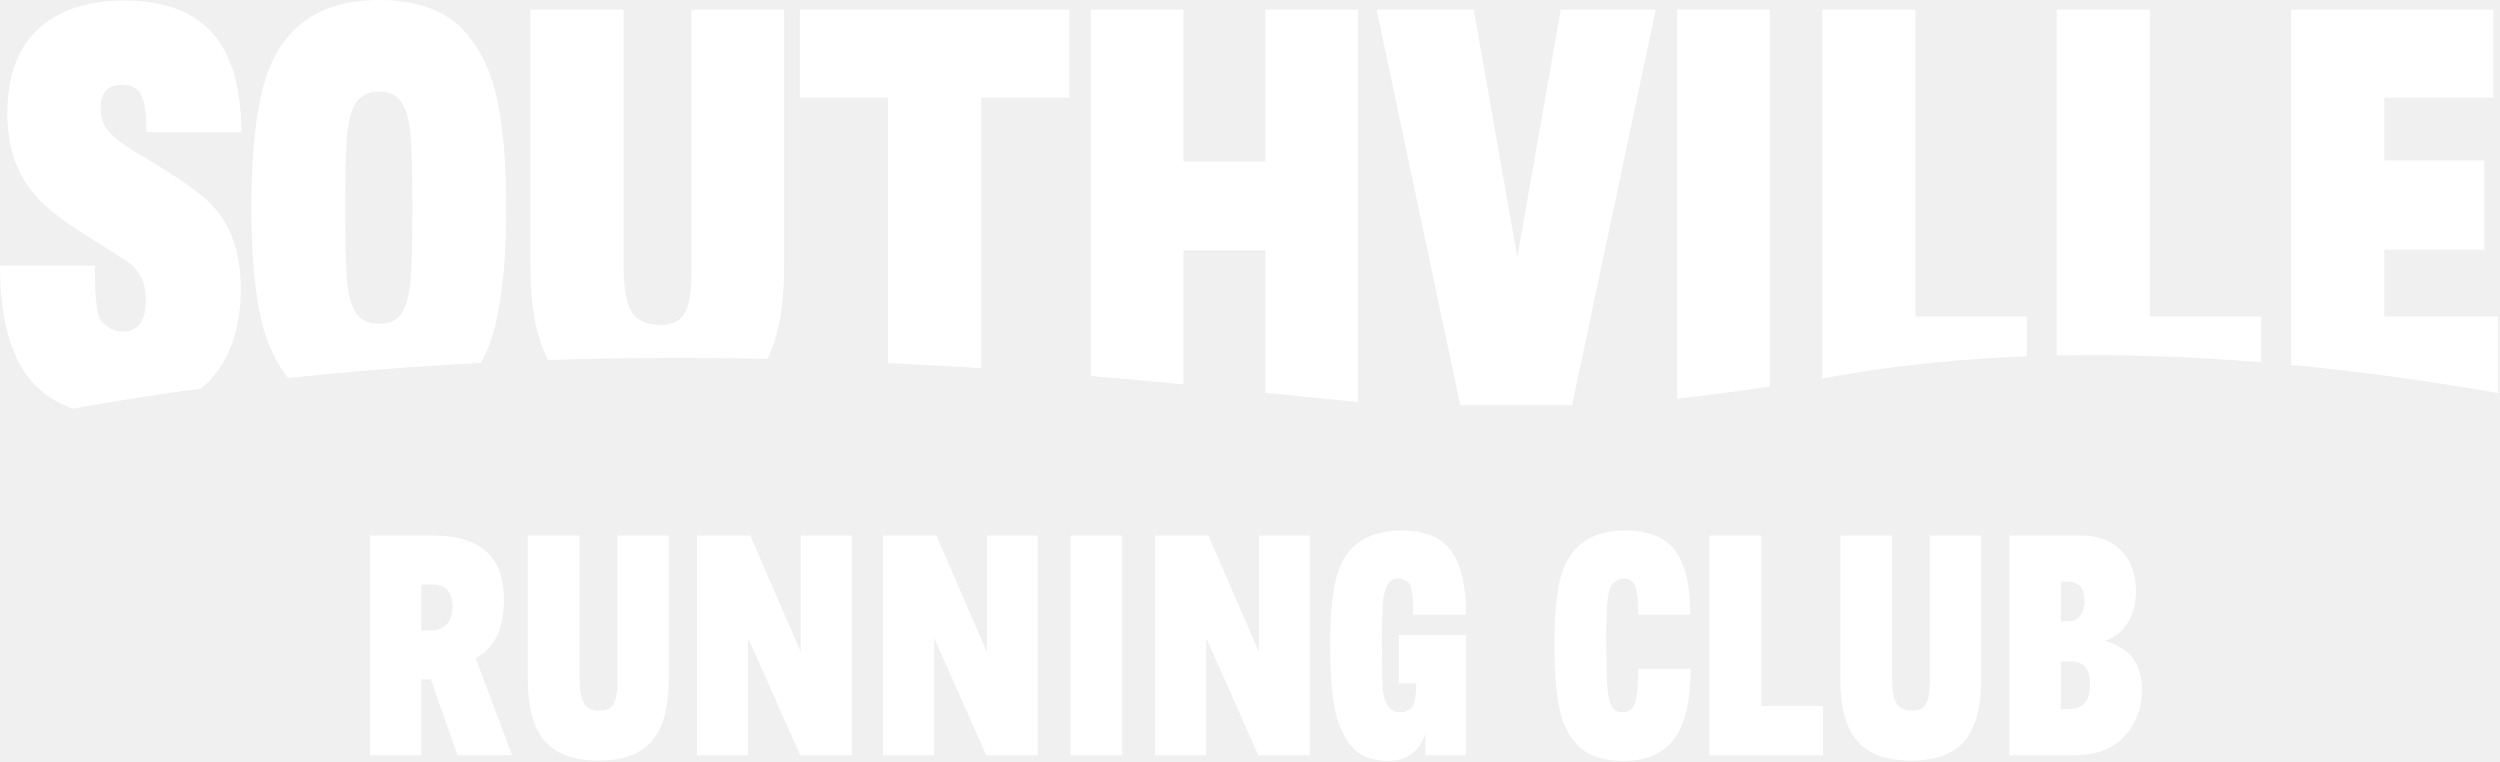
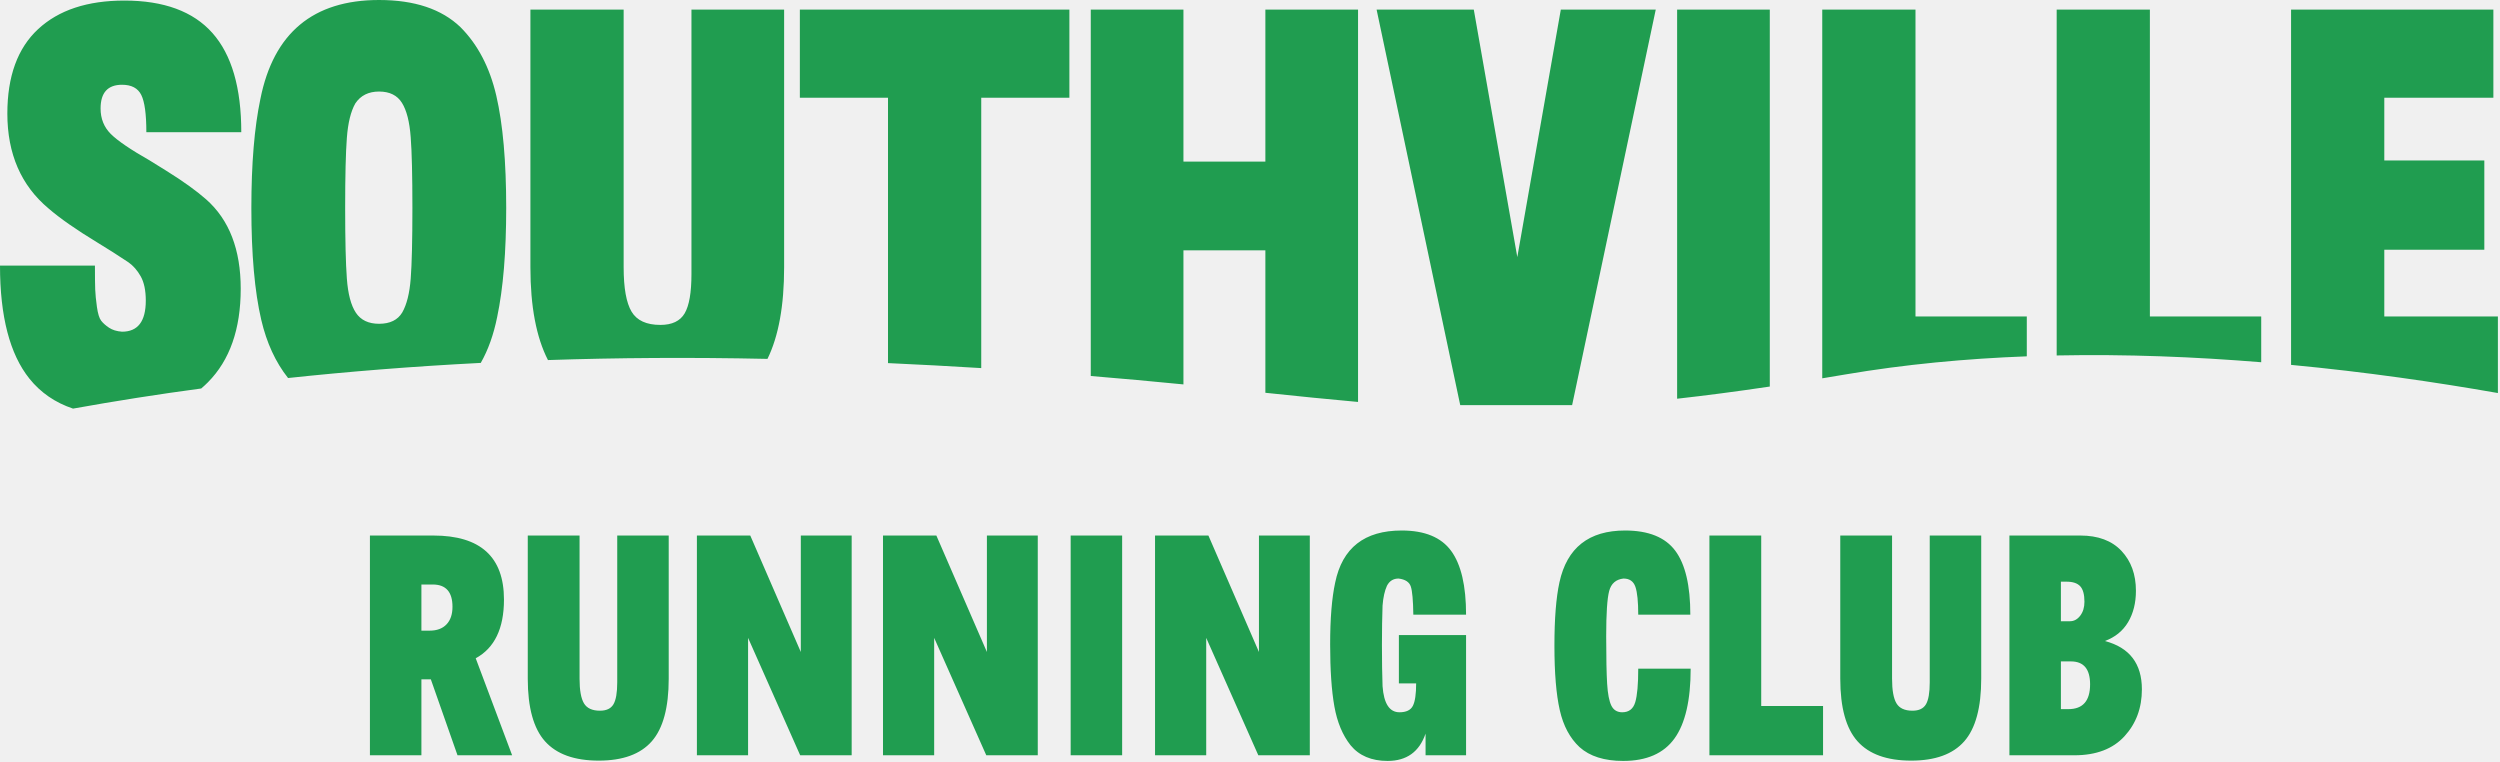
<svg xmlns="http://www.w3.org/2000/svg" xml:space="preserve" style="fill-rule:evenodd;clip-rule:evenodd;stroke-linejoin:round;stroke-miterlimit:2" viewBox="0 0 876 267">
-   <path d="M348.918 547.276c-6.265-2.1-11.362-5.606-15.291-10.517-6.864-8.58-10.296-21.78-10.296-39.6h33.264c0 3.96.033 6.765.099 8.415.066 1.65.264 3.663.594 6.039.33 2.376.825 3.993 1.485 4.851.66.858 1.584 1.683 2.772 2.475 1.188.792 2.706 1.254 4.554 1.386 5.544 0 8.316-3.63 8.316-10.89 0-3.564-.594-6.402-1.782-8.514-1.188-2.112-2.64-3.762-4.356-4.95a304.805 304.805 0 0 0-10.89-6.93c-7.392-4.488-13.068-8.448-17.028-11.88-9.636-8.052-14.454-19.14-14.454-33.264 0-13.068 3.597-22.935 10.791-29.601 7.194-6.666 17.259-9.999 30.195-9.999 13.86 0 24.156 3.795 30.888 11.385 6.732 7.59 10.098 19.173 10.098 34.749h-33.264c0-6.336-.594-10.692-1.782-13.068-1.188-2.376-3.432-3.564-6.732-3.564-5.016 0-7.524 2.772-7.524 8.316 0 3.564 1.188 6.534 3.564 8.91 2.376 2.376 6.93 5.478 13.662 9.306l5.742 3.564c5.94 3.696 10.626 7.062 14.058 10.098 8.052 7.128 12.078 17.556 12.078 31.284 0 14.124-3.828 25.047-11.484 32.769a37.184 37.184 0 0 1-2.356 2.18 1014.466 1014.466 0 0 0-44.921 7.05ZM424.269 536.558c-4.381-5.525-7.513-12.323-9.396-20.391-2.31-9.9-3.465-22.968-3.465-39.204 0-15.444 1.056-28.182 3.168-38.214 4.62-23.1 18.48-34.65 41.58-34.65 12.408 0 21.912 3.168 28.512 9.504 6.072 6.072 10.263 14.091 12.573 24.057 2.31 9.966 3.465 23.067 3.465 39.303 0 15.444-1.056 28.182-3.168 38.214-1.246 6.197-3.161 11.557-5.744 16.083-24.246 1.243-46.77 3.082-67.525 5.298Zm42.975-34.845c.396-5.148.594-13.398.594-24.75s-.198-19.602-.594-24.75c-.396-5.412-1.419-9.438-3.069-12.078-1.65-2.64-4.323-3.96-8.019-3.96-3.696 0-6.468 1.386-8.316 4.158-1.584 2.772-2.574 6.798-2.97 12.078-.396 5.148-.594 13.332-.594 24.552 0 11.22.198 19.47.594 24.75.396 5.412 1.452 9.405 3.168 11.979 1.716 2.574 4.422 3.861 8.118 3.861 3.828 0 6.534-1.32 8.118-3.96 1.584-2.772 2.574-6.732 2.97-11.88ZM515.336 530.265c-4.099-7.988-6.149-18.825-6.149-32.512v-90.288h32.67v90.288c0 7.26.924 12.441 2.772 15.543 1.848 3.102 5.214 4.653 10.098 4.653 4.092 0 6.93-1.353 8.514-4.059 1.584-2.706 2.376-7.293 2.376-13.761v-92.664h32.472v90.288c0 13.454-1.944 24.154-5.833 32.1-27.147-.592-52.804-.392-76.92.412ZM634.488 531.33v-92.977H603.6v-30.888h94.446v30.888h-30.888v94.728a2027.645 2027.645 0 0 0-32.67-1.751ZM705.537 535.849V407.465h32.472v53.262h28.71v-53.262h32.472v137.479c-10.315-.912-20.977-2.015-32.472-3.213v-49.918h-28.71v46.983a2075.51 2075.51 0 0 0-32.472-2.947ZM870.24 407.465h33.264l-29.304 138.6h-39.204l-29.304-138.6h34.056l15.246 86.724 15.246-86.724ZM943.467 539.546c-11.673 1.737-22.434 3.146-32.472 4.266V407.465h32.472v132.081ZM961.848 536.661V407.465h32.67v107.514h39.002v13.978c-21.37.81-42.775 2.807-63.67 6.365-2.717.462-5.389.91-8.002 1.339ZM1043.99 528.653V407.465h32.66v107.514h39.01v16.051c-23.11-1.892-47.29-2.871-71.67-2.377ZM1126.12 531.954V407.465h70.89v30.888h-38.22v21.978h35.05v31.284h-35.05v23.364h39.8v26.842c-21.7-3.816-46.3-7.389-72.47-9.867Z" style="fill:#fff;fill-rule:nonzero" transform="translate(-323.331 -404.099)" />
-   <path d="m690.022 641.759 12.76 33.99h-19.14l-9.35-26.62h-3.3v26.62h-18.04v-77h22.22c16.5 0 24.75 7.48 24.75 22.44 0 10.12-3.3 16.977-9.9 20.57Zm-8.14-18.04c0-5.207-2.31-7.81-6.93-7.81h-3.96v16.17h2.86c2.567 0 4.547-.733 5.94-2.2 1.394-1.467 2.09-3.52 2.09-6.16ZM739.609 598.749h18.04v50.16c0 10.12-1.98 17.435-5.94 21.945-3.96 4.51-10.157 6.765-18.59 6.765-8.507 0-14.777-2.255-18.81-6.765-4.033-4.51-6.05-11.825-6.05-21.945v-50.16h18.15v50.16c0 4.033.513 6.912 1.54 8.635 1.027 1.723 2.897 2.585 5.61 2.585 2.273 0 3.85-.752 4.73-2.255.88-1.503 1.32-4.052 1.32-7.645v-51.48ZM821.756 598.749v77h-18.04l-18.26-41.14v41.14h-17.93v-77h18.7l17.71 40.81v-40.81h17.82ZM886.963 598.749v77h-18.04l-18.26-41.14v41.14h-17.93v-77h18.7l17.71 40.81v-40.81h17.82ZM898.49 598.749h18.04v77h-18.04zM982.287 598.749v77h-18.04l-18.26-41.14v41.14h-17.93v-77h18.7l17.71 40.81v-40.81h17.82ZM1013.5 650.559v-16.94h23.54v42.13h-14.19v-7.59c-2.2 6.38-6.63 9.57-13.31 9.57-5.64 0-9.97-1.833-12.976-5.5-2.787-3.52-4.675-8.048-5.665-13.585-.99-5.537-1.485-12.778-1.485-21.725 0-9.02.586-16.243 1.76-21.67 2.493-12.173 10.266-18.26 23.316-18.26 8.07 0 13.85 2.383 17.33 7.15 3.48 4.767 5.22 12.21 5.22 22.33h-18.48c-.07-4.987-.36-8.268-.88-9.845-.51-1.577-1.94-2.512-4.29-2.805-1.83 0-3.19.843-4.07 2.53-.8 1.76-1.32 4.07-1.54 6.93-.14 3.96-.22 8.58-.22 13.86 0 5.647.08 10.45.22 14.41.44 6.087 2.42 9.13 5.94 9.13 2.35 0 3.91-.752 4.68-2.255.77-1.503 1.15-4.125 1.15-7.865h-6.05ZM1092.09 677.729c-6.6 0-11.7-1.613-15.29-4.84-3.38-3.153-5.69-7.48-6.93-12.98-1.25-5.5-1.87-13.017-1.87-22.55 0-9.387.58-16.793 1.76-22.22 2.63-12.1 10.3-18.15 22.99-18.15 8.21 0 14.08 2.365 17.6 7.095 3.52 4.73 5.27 12.192 5.27 22.385h-18.25c0-4.547-.33-7.792-.99-9.735-.67-1.943-2.06-2.915-4.19-2.915-2.63.293-4.3 1.742-5 4.345-.7 2.603-1.05 7.902-1.05 15.895 0 7.553.12 13.09.33 16.61.22 3.593.72 6.16 1.49 7.7s2.04 2.31 3.8 2.31c2.34 0 3.86-1.173 4.56-3.52.7-2.347 1.05-6.27 1.05-11.77h18.37c0 11.073-1.89 19.232-5.67 24.475-3.78 5.243-9.77 7.865-17.98 7.865ZM1162.13 658.479v17.27h-39.82v-77h18.15v59.73h21.67ZM1199.51 598.749h18.04v50.16c0 10.12-1.98 17.435-5.94 21.945-3.96 4.51-10.16 6.765-18.59 6.765-8.51 0-14.78-2.255-18.81-6.765-4.03-4.51-6.05-11.825-6.05-21.945v-50.16h18.15v50.16c0 4.033.51 6.912 1.54 8.635 1.03 1.723 2.9 2.585 5.61 2.585 2.27 0 3.85-.752 4.73-2.255.88-1.503 1.32-4.052 1.32-7.645v-51.48ZM1273.85 652.649c0 6.527-2.04 12.008-6.11 16.445-4.07 4.437-9.92 6.655-17.54 6.655h-22.77v-77h24.86c6.23 0 11.03 1.797 14.41 5.39 3.37 3.593 5.06 8.25 5.06 13.97 0 4.253-.92 7.92-2.75 11-1.84 3.08-4.55 5.28-8.14 6.6 8.65 2.273 12.98 7.92 12.98 16.94Zm-28.38-23.87h3.19c1.39 0 2.58-.642 3.57-1.925.99-1.283 1.49-2.915 1.49-4.895 0-2.567-.5-4.382-1.49-5.445-.99-1.063-2.58-1.595-4.78-1.595h-1.98v13.86Zm10.23 22.11c0-5.353-2.24-8.03-6.71-8.03h-3.52v16.72h2.64c5.06 0 7.59-2.897 7.59-8.69Z" style="fill:#fff;fill-rule:nonzero" transform="translate(-523.331 -411.099)" />
+   <path d="M348.918 547.276c-6.265-2.1-11.362-5.606-15.291-10.517-6.864-8.58-10.296-21.78-10.296-39.6h33.264c0 3.96.033 6.765.099 8.415.066 1.65.264 3.663.594 6.039.33 2.376.825 3.993 1.485 4.851.66.858 1.584 1.683 2.772 2.475 1.188.792 2.706 1.254 4.554 1.386 5.544 0 8.316-3.63 8.316-10.89 0-3.564-.594-6.402-1.782-8.514-1.188-2.112-2.64-3.762-4.356-4.95a304.805 304.805 0 0 0-10.89-6.93c-7.392-4.488-13.068-8.448-17.028-11.88-9.636-8.052-14.454-19.14-14.454-33.264 0-13.068 3.597-22.935 10.791-29.601 7.194-6.666 17.259-9.999 30.195-9.999 13.86 0 24.156 3.795 30.888 11.385 6.732 7.59 10.098 19.173 10.098 34.749h-33.264c0-6.336-.594-10.692-1.782-13.068-1.188-2.376-3.432-3.564-6.732-3.564-5.016 0-7.524 2.772-7.524 8.316 0 3.564 1.188 6.534 3.564 8.91 2.376 2.376 6.93 5.478 13.662 9.306l5.742 3.564c5.94 3.696 10.626 7.062 14.058 10.098 8.052 7.128 12.078 17.556 12.078 31.284 0 14.124-3.828 25.047-11.484 32.769a37.184 37.184 0 0 1-2.356 2.18 1014.466 1014.466 0 0 0-44.921 7.05ZM424.269 536.558c-4.381-5.525-7.513-12.323-9.396-20.391-2.31-9.9-3.465-22.968-3.465-39.204 0-15.444 1.056-28.182 3.168-38.214 4.62-23.1 18.48-34.65 41.58-34.65 12.408 0 21.912 3.168 28.512 9.504 6.072 6.072 10.263 14.091 12.573 24.057 2.31 9.966 3.465 23.067 3.465 39.303 0 15.444-1.056 28.182-3.168 38.214-1.246 6.197-3.161 11.557-5.744 16.083-24.246 1.243-46.77 3.082-67.525 5.298Zm42.975-34.845c.396-5.148.594-13.398.594-24.75s-.198-19.602-.594-24.75c-.396-5.412-1.419-9.438-3.069-12.078-1.65-2.64-4.323-3.96-8.019-3.96-3.696 0-6.468 1.386-8.316 4.158-1.584 2.772-2.574 6.798-2.97 12.078-.396 5.148-.594 13.332-.594 24.552 0 11.22.198 19.47.594 24.75.396 5.412 1.452 9.405 3.168 11.979 1.716 2.574 4.422 3.861 8.118 3.861 3.828 0 6.534-1.32 8.118-3.96 1.584-2.772 2.574-6.732 2.97-11.88ZM515.336 530.265c-4.099-7.988-6.149-18.825-6.149-32.512v-90.288h32.67v90.288c0 7.26.924 12.441 2.772 15.543 1.848 3.102 5.214 4.653 10.098 4.653 4.092 0 6.93-1.353 8.514-4.059 1.584-2.706 2.376-7.293 2.376-13.761v-92.664h32.472v90.288c0 13.454-1.944 24.154-5.833 32.1-27.147-.592-52.804-.392-76.92.412ZM634.488 531.33v-92.977H603.6v-30.888h94.446v30.888h-30.888v94.728a2027.645 2027.645 0 0 0-32.67-1.751ZM705.537 535.849V407.465h32.472v53.262h28.71v-53.262h32.472v137.479c-10.315-.912-20.977-2.015-32.472-3.213v-49.918h-28.71v46.983a2075.51 2075.51 0 0 0-32.472-2.947ZM870.24 407.465h33.264l-29.304 138.6h-39.204l-29.304-138.6h34.056l15.246 86.724 15.246-86.724ZM943.467 539.546c-11.673 1.737-22.434 3.146-32.472 4.266V407.465h32.472v132.081ZM961.848 536.661V407.465h32.67v107.514h39.002v13.978c-21.37.81-42.775 2.807-63.67 6.365-2.717.462-5.389.91-8.002 1.339ZM1043.99 528.653V407.465h32.66v107.514h39.01v16.051c-23.11-1.892-47.29-2.871-71.67-2.377ZM1126.12 531.954V407.465h70.89v30.888h-38.22v21.978h35.05v31.284h-35.05v23.364h39.8v26.842c-21.7-3.816-46.3-7.389-72.47-9.867Z" style="fill:#209d50;fill-rule:nonzero" transform="translate(-323.331 -404.099)" />
+   <path d="m690.022 641.759 12.76 33.99h-19.14l-9.35-26.62h-3.3v26.62h-18.04v-77h22.22c16.5 0 24.75 7.48 24.75 22.44 0 10.12-3.3 16.977-9.9 20.57Zm-8.14-18.04c0-5.207-2.31-7.81-6.93-7.81h-3.96v16.17h2.86c2.567 0 4.547-.733 5.94-2.2 1.394-1.467 2.09-3.52 2.09-6.16ZM739.609 598.749h18.04v50.16c0 10.12-1.98 17.435-5.94 21.945-3.96 4.51-10.157 6.765-18.59 6.765-8.507 0-14.777-2.255-18.81-6.765-4.033-4.51-6.05-11.825-6.05-21.945v-50.16h18.15v50.16c0 4.033.513 6.912 1.54 8.635 1.027 1.723 2.897 2.585 5.61 2.585 2.273 0 3.85-.752 4.73-2.255.88-1.503 1.32-4.052 1.32-7.645v-51.48ZM821.756 598.749v77h-18.04l-18.26-41.14v41.14h-17.93v-77h18.7l17.71 40.81v-40.81h17.82ZM886.963 598.749v77h-18.04l-18.26-41.14v41.14h-17.93v-77h18.7l17.71 40.81v-40.81h17.82ZM898.49 598.749h18.04v77h-18.04zM982.287 598.749v77h-18.04l-18.26-41.14v41.14h-17.93v-77h18.7l17.71 40.81v-40.81h17.82ZM1013.5 650.559v-16.94h23.54v42.13h-14.19v-7.59c-2.2 6.38-6.63 9.57-13.31 9.57-5.64 0-9.97-1.833-12.976-5.5-2.787-3.52-4.675-8.048-5.665-13.585-.99-5.537-1.485-12.778-1.485-21.725 0-9.02.586-16.243 1.76-21.67 2.493-12.173 10.266-18.26 23.316-18.26 8.07 0 13.85 2.383 17.33 7.15 3.48 4.767 5.22 12.21 5.22 22.33h-18.48c-.07-4.987-.36-8.268-.88-9.845-.51-1.577-1.94-2.512-4.29-2.805-1.83 0-3.19.843-4.07 2.53-.8 1.76-1.32 4.07-1.54 6.93-.14 3.96-.22 8.58-.22 13.86 0 5.647.08 10.45.22 14.41.44 6.087 2.42 9.13 5.94 9.13 2.35 0 3.91-.752 4.68-2.255.77-1.503 1.15-4.125 1.15-7.865h-6.05ZM1092.09 677.729c-6.6 0-11.7-1.613-15.29-4.84-3.38-3.153-5.69-7.48-6.93-12.98-1.25-5.5-1.87-13.017-1.87-22.55 0-9.387.58-16.793 1.76-22.22 2.63-12.1 10.3-18.15 22.99-18.15 8.21 0 14.08 2.365 17.6 7.095 3.52 4.73 5.27 12.192 5.27 22.385h-18.25c0-4.547-.33-7.792-.99-9.735-.67-1.943-2.06-2.915-4.19-2.915-2.63.293-4.3 1.742-5 4.345-.7 2.603-1.05 7.902-1.05 15.895 0 7.553.12 13.09.33 16.61.22 3.593.72 6.16 1.49 7.7s2.04 2.31 3.8 2.31c2.34 0 3.86-1.173 4.56-3.52.7-2.347 1.05-6.27 1.05-11.77h18.37c0 11.073-1.89 19.232-5.67 24.475-3.78 5.243-9.77 7.865-17.98 7.865ZM1162.13 658.479v17.27h-39.82v-77h18.15v59.73h21.67ZM1199.51 598.749h18.04v50.16c0 10.12-1.98 17.435-5.94 21.945-3.96 4.51-10.16 6.765-18.59 6.765-8.51 0-14.78-2.255-18.81-6.765-4.03-4.51-6.05-11.825-6.05-21.945v-50.16h18.15v50.16c0 4.033.51 6.912 1.54 8.635 1.03 1.723 2.9 2.585 5.61 2.585 2.27 0 3.85-.752 4.73-2.255.88-1.503 1.32-4.052 1.32-7.645v-51.48ZM1273.85 652.649c0 6.527-2.04 12.008-6.11 16.445-4.07 4.437-9.92 6.655-17.54 6.655h-22.77v-77h24.86c6.23 0 11.03 1.797 14.41 5.39 3.37 3.593 5.06 8.25 5.06 13.97 0 4.253-.92 7.92-2.75 11-1.84 3.08-4.55 5.28-8.14 6.6 8.65 2.273 12.98 7.92 12.98 16.94Zm-28.38-23.87h3.19c1.39 0 2.58-.642 3.57-1.925.99-1.283 1.49-2.915 1.49-4.895 0-2.567-.5-4.382-1.49-5.445-.99-1.063-2.58-1.595-4.78-1.595h-1.98v13.86Zm10.23 22.11c0-5.353-2.24-8.03-6.71-8.03h-3.52v16.72h2.64c5.06 0 7.59-2.897 7.59-8.69Z" style="fill:#209d50;fill-rule:nonzero" transform="translate(-523.331 -411.099)" />
</svg>
